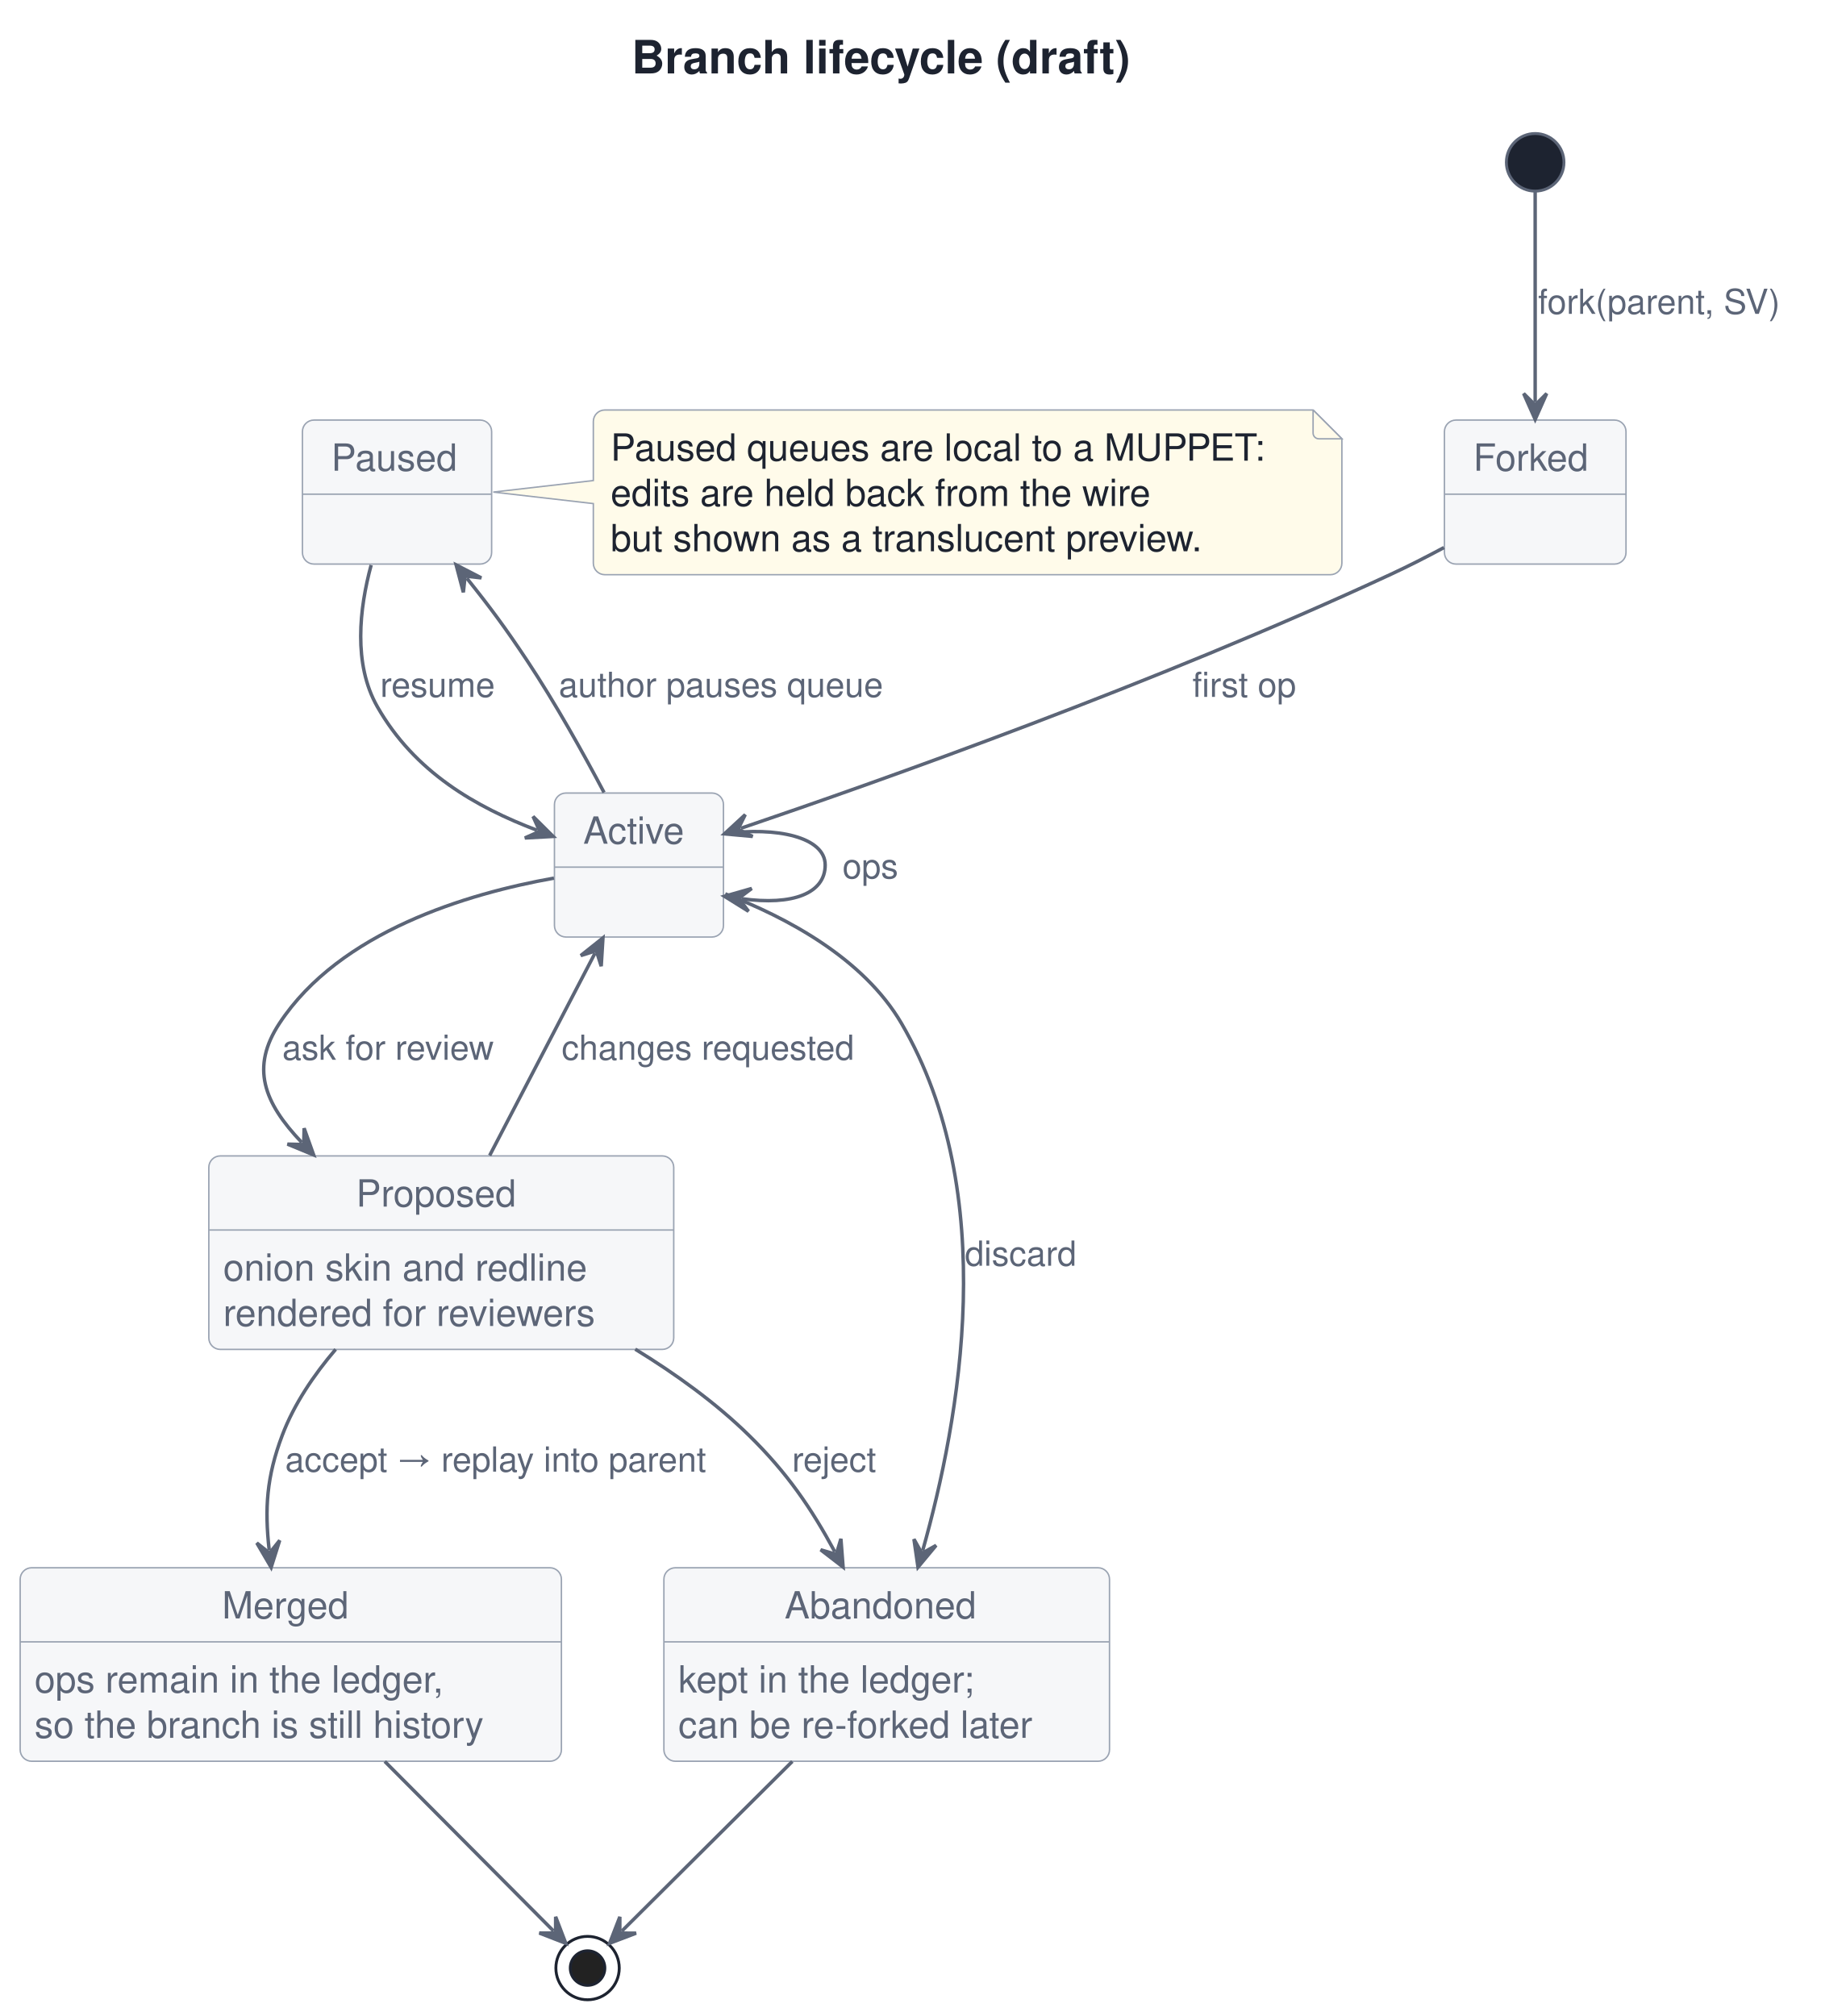
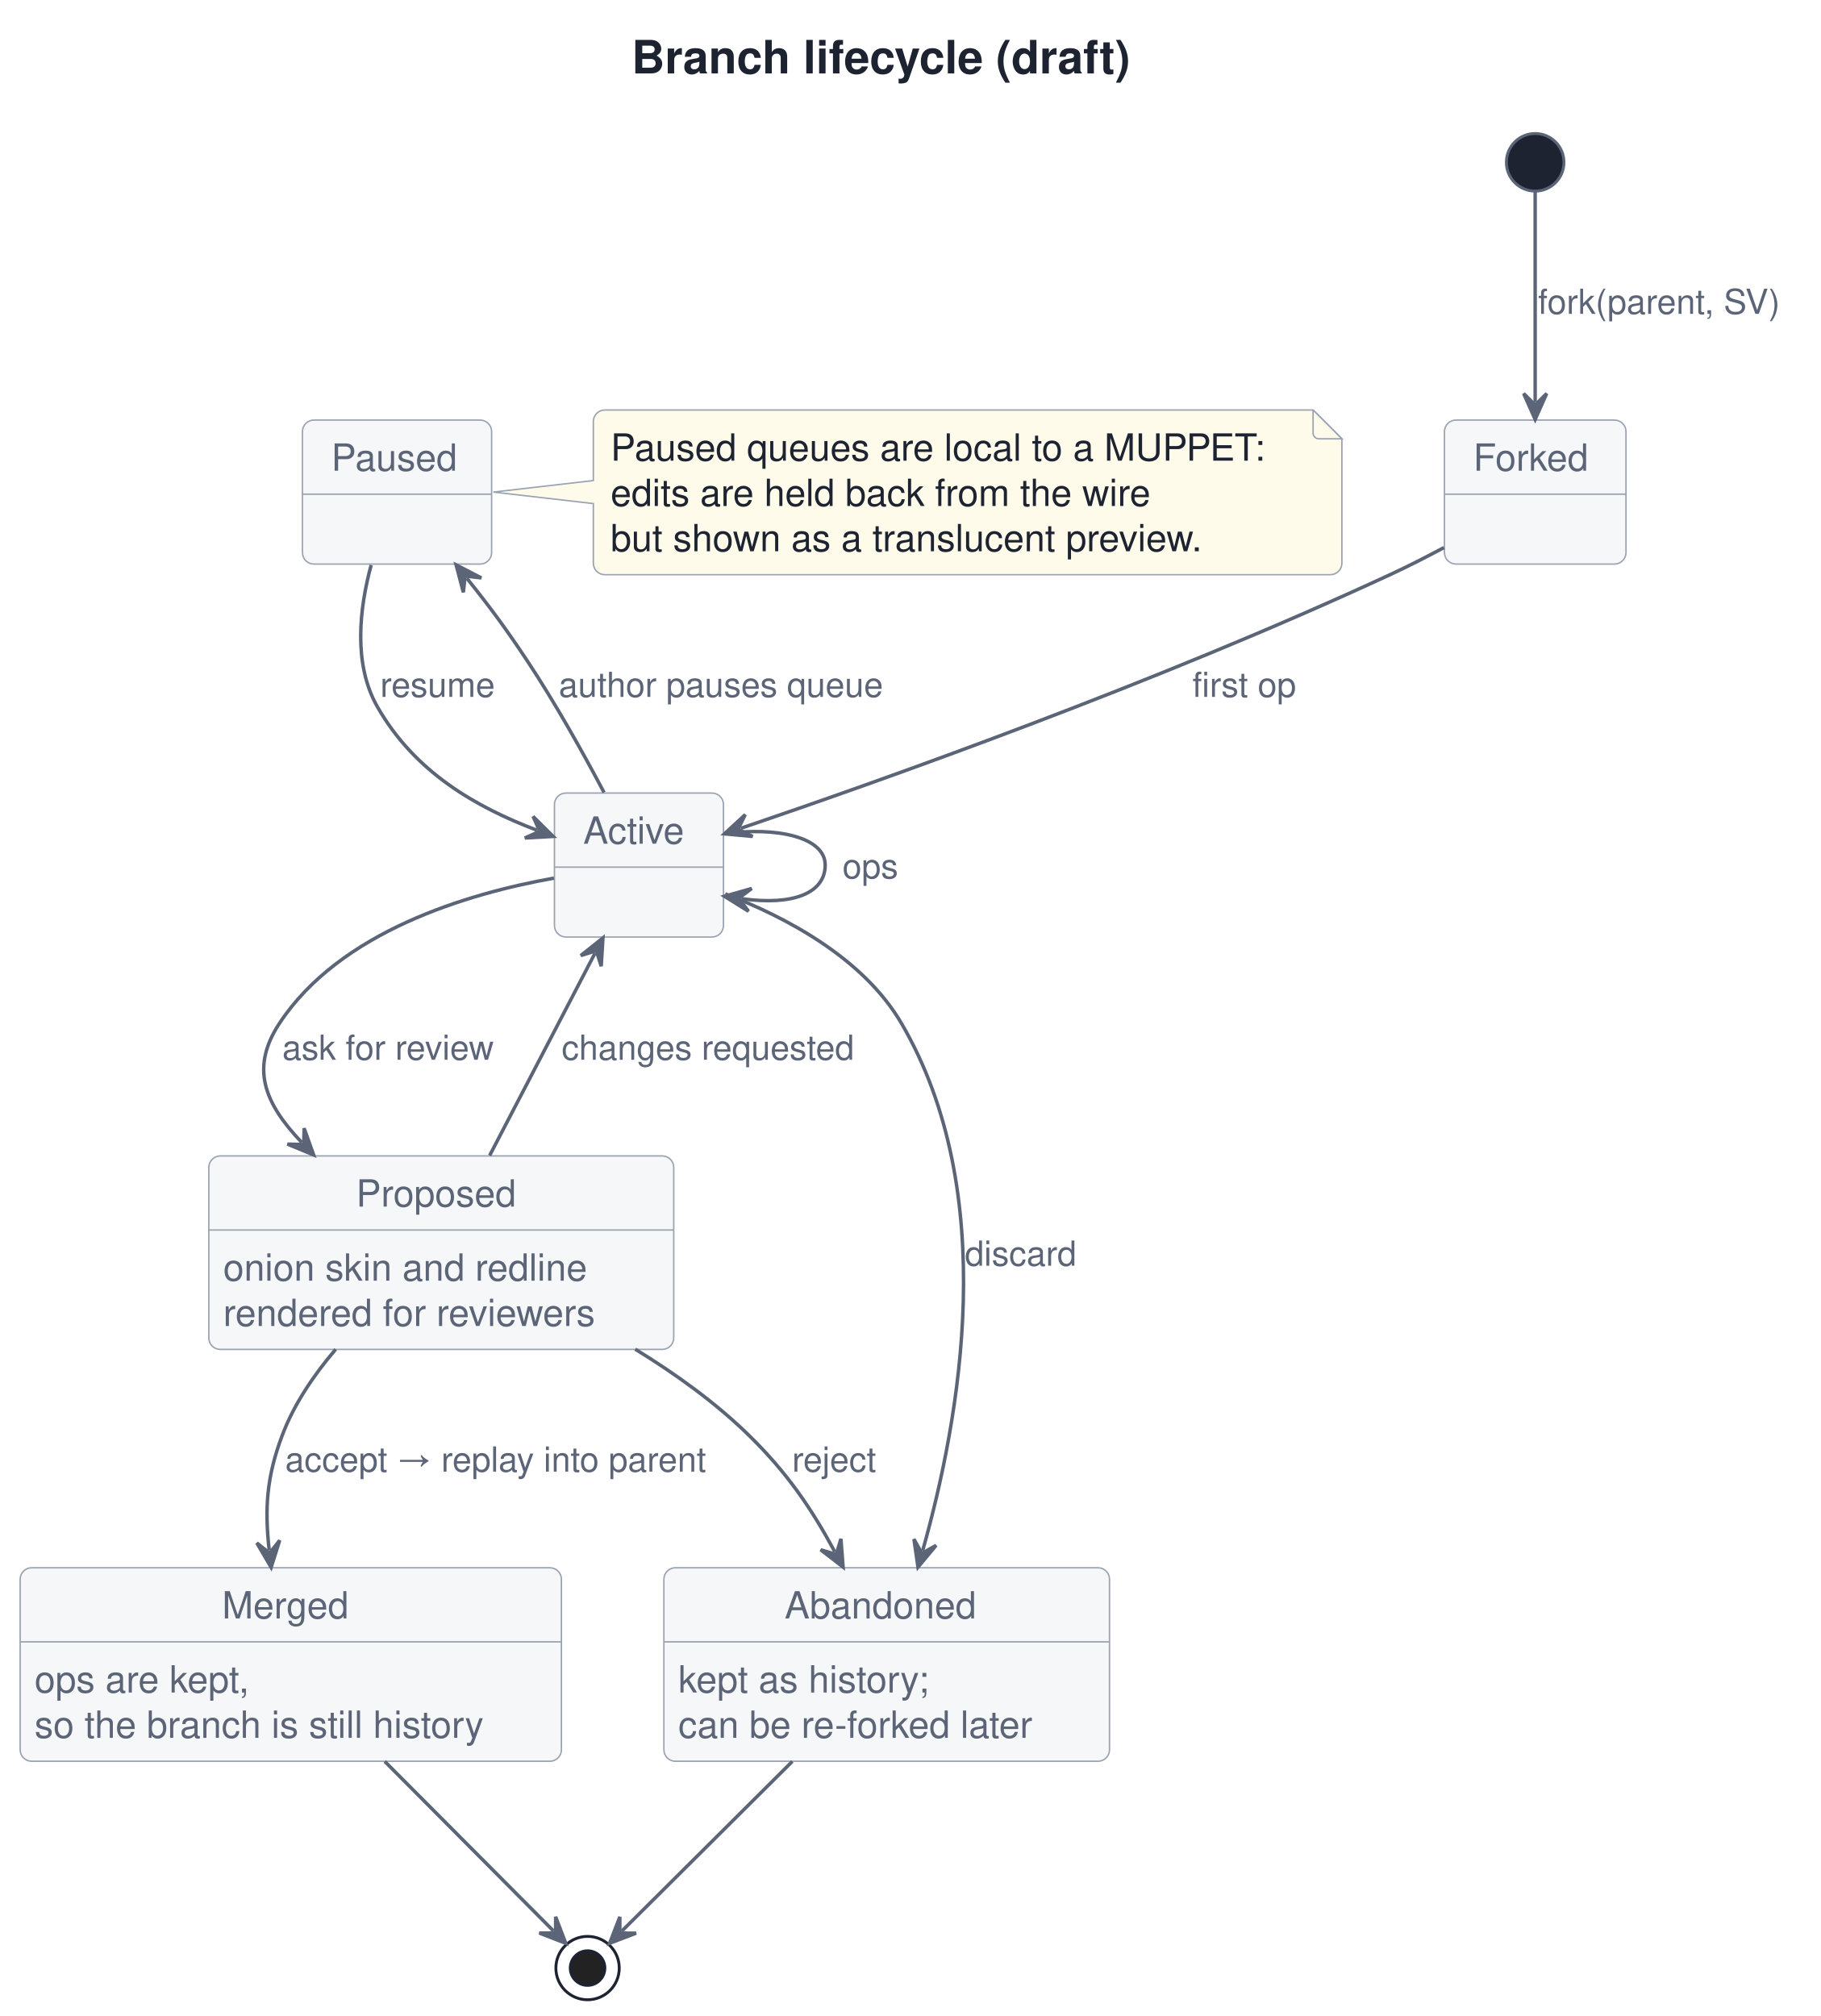
<svg xmlns="http://www.w3.org/2000/svg" contentStyleType="text/css" data-diagram-type="STATE" height="700px" preserveAspectRatio="none" style="width:632px;height:700px;" version="1.1" viewBox="0 0 632 700" width="632px" zoomAndPan="magnify">
  <defs />
  <g>
    <g class="title" data-source-line="2">
      <text fill="#1D2330" font-family="Helvetica" font-size="16" font-weight="bold" lengthAdjust="spacing" textLength="180.383" x="219.269" y="25.5">Branch lifecycle (draft)</text>
    </g>
    <ellipse cx="533" cy="56.359" fill="#1D2330" rx="10" ry="10" style="stroke:#5C6577;stroke-width:1;" />
    <g id="Forked">
      <rect fill="#F6F7F9" height="50" rx="4" ry="4" style="stroke:#9AA3B2;stroke-width:0.5;" width="63.037" x="501.5" y="145.859" />
      <line style="stroke:#9AA3B2;stroke-width:0.5;" x1="501.5" x2="564.537" y1="171.589" y2="171.589" />
      <text fill="#5C6577" font-family="Helvetica" font-size="13" lengthAdjust="spacing" textLength="43.037" x="511.5" y="163.453">Forked</text>
    </g>
    <g id="Active">
      <rect fill="#F6F7F9" height="50" rx="4" ry="4" style="stroke:#9AA3B2;stroke-width:0.5;" width="58.683" x="192.5" y="275.359" />
      <line style="stroke:#9AA3B2;stroke-width:0.5;" x1="192.5" x2="251.183" y1="301.089" y2="301.089" />
      <text fill="#5C6577" font-family="Helvetica" font-size="13" lengthAdjust="spacing" textLength="38.683" x="202.5" y="292.953">Active</text>
    </g>
    <g id="Paused">
      <rect fill="#F6F7F9" height="50" rx="4" ry="4" style="stroke:#9AA3B2;stroke-width:0.5;" width="65.69" x="105" y="145.859" />
      <line style="stroke:#9AA3B2;stroke-width:0.5;" x1="105" x2="170.69" y1="171.589" y2="171.589" />
      <text fill="#5C6577" font-family="Helvetica" font-size="13" lengthAdjust="spacing" textLength="45.69" x="115" y="163.453">Paused</text>
    </g>
    <g id="Proposed">
      <rect fill="#F6F7F9" height="67.189" rx="4" ry="4" style="stroke:#9AA3B2;stroke-width:0.5;" width="161.419" x="72.5" y="401.359" />
      <line style="stroke:#9AA3B2;stroke-width:0.5;" x1="72.5" x2="233.919" y1="427.089" y2="427.089" />
      <text fill="#5C6577" font-family="Helvetica" font-size="13" lengthAdjust="spacing" textLength="59.148" x="123.636" y="418.953">Proposed</text>
      <text fill="#5C6577" font-family="Helvetica" font-size="13" lengthAdjust="spacing" textLength="134.824" x="77.5" y="444.683">onion skin and redline</text>
      <text fill="#5C6577" font-family="Helvetica" font-size="13" lengthAdjust="spacing" textLength="141.419" x="77.5" y="460.412">rendered for reviewers</text>
    </g>
    <g id="Merged">
      <rect fill="#F6F7F9" height="67.189" rx="4" ry="4" style="stroke:#9AA3B2;stroke-width:0.5;" width="187.921" x="7" y="544.359" />
      <line style="stroke:#9AA3B2;stroke-width:0.5;" x1="7" x2="194.921" y1="570.089" y2="570.089" />
      <text fill="#5C6577" font-family="Helvetica" font-size="13" lengthAdjust="spacing" textLength="47.728" x="77.096" y="561.953">Merged</text>
-       <text fill="#5C6577" font-family="Helvetica" font-size="13" lengthAdjust="spacing" textLength="152.458" x="12" y="587.683">ops remain in the ledger,</text>
+       <text fill="#5C6577" font-family="Helvetica" font-size="13" lengthAdjust="spacing" textLength="80.374" x="12" y="587.683">ops are kept,</text>
      <text fill="#5C6577" font-family="Helvetica" font-size="13" lengthAdjust="spacing" textLength="167.921" x="12" y="603.412">so the branch is still history</text>
    </g>
    <g id="Abandoned">
      <rect fill="#F6F7F9" height="67.189" rx="4" ry="4" style="stroke:#9AA3B2;stroke-width:0.5;" width="154.716" x="230.5" y="544.359" />
      <line style="stroke:#9AA3B2;stroke-width:0.5;" x1="230.5" x2="385.216" y1="570.089" y2="570.089" />
      <text fill="#5C6577" font-family="Helvetica" font-size="13" lengthAdjust="spacing" textLength="70.884" x="272.416" y="561.953">Abandoned</text>
-       <text fill="#5C6577" font-family="Helvetica" font-size="13" lengthAdjust="spacing" textLength="111.3" x="235.5" y="587.683">kept in the ledger;</text>
+       <text fill="#5C6577" font-family="Helvetica" font-size="13" lengthAdjust="spacing" textLength="94.269" x="235.5" y="587.683">kept as history;</text>
      <text fill="#5C6577" font-family="Helvetica" font-size="13" lengthAdjust="spacing" textLength="134.716" x="235.5" y="603.412">can be re-forked later</text>
    </g>
    <ellipse cx="204" cy="683.359" fill="none" rx="11" ry="11" style="stroke:#1D2330;stroke-width:1;" />
    <ellipse cx="204" cy="683.359" fill="#222222" rx="6" ry="6" style="stroke:#1D2330;stroke-width:1;" />
    <g class="entity" data-entity="GMN2" data-source-line="22" data-uid="ent0003" id="entity_GMN2">
      <path d="M206,146.359 L206,166.859 L171.26,170.859 L206,174.859 L206,195.548 A4,4 0 0 0 210,199.548 L461.894,199.548 A4,4 0 0 0 465.894,195.548 L465.894,152.359 L455.894,142.359 L210,142.359 A4,4 0 0 0 206,146.359" fill="#FFFBEA" style="stroke:#9AA3B2;stroke-width:0.5;" />
      <path d="M455.894,142.359 L455.894,150.359 A2,2 0 0 0 457.894,152.359 L465.894,152.359 L455.894,142.359" fill="#FFFBEA" style="stroke:#9AA3B2;stroke-width:0.5;" />
      <text fill="#1D2330" font-family="Helvetica" font-size="13" lengthAdjust="spacing" textLength="238.894" x="212" y="159.953">Paused queues are local to a MUPPET:</text>
      <text fill="#1D2330" font-family="Helvetica" font-size="13" lengthAdjust="spacing" textLength="202.376" x="212" y="175.683">edits are held back from the wire</text>
      <text fill="#1D2330" font-family="Helvetica" font-size="13" lengthAdjust="spacing" textLength="221.92" x="212" y="191.412">but shown as a translucent preview.</text>
    </g>
    <g class="link" data-entity-1=".start." data-entity-2="Forked" data-source-line="4" data-uid="lnk4" id="link_.start._Forked">
      <path d="M533,66.569 C533,83.669 533,114.869 533,139.639" fill="none" id="*start*-to-Forked" style="stroke:#5C6577;stroke-width:1.2;" />
      <polygon fill="#5C6577" points="533,145.639,537,136.639,533,140.639,529,136.639,533,145.639" style="stroke:#5C6577;stroke-width:1.2;" />
      <text fill="#5C6577" font-family="Helvetica" font-size="12" lengthAdjust="spacing" textLength="90.92" x="534" y="108.984">fork(parent, SV)</text>
    </g>
    <g class="link" data-entity-1="Forked" data-entity-2="Active" data-source-line="5" data-uid="lnk6" id="link_Forked_Active">
      <path d="M501.33,190.129 C495.32,193.349 489.02,196.569 483,199.359 C401.13,237.339 306.121,270.99 257.191,287.61" fill="none" id="Forked-to-Active" style="stroke:#5C6577;stroke-width:1.2;" />
      <polygon fill="#5C6577" points="251.51,289.539,261.318,290.432,256.244,287.931,258.745,282.857,251.51,289.539" style="stroke:#5C6577;stroke-width:1.2;" />
      <text fill="#5C6577" font-family="Helvetica" font-size="12" lengthAdjust="spacing" textLength="40.043" x="414" y="241.984">first op</text>
    </g>
    <g class="link" data-entity-1="Active" data-entity-2="Active" data-source-line="6" data-uid="lnk7" id="link_Active_Active">
      <path d="M251.52,289.509 C269.49,286.989 286.5,290.609 286.5,300.359 C286.5,310.109 275.432,314.563 257.462,312.043" fill="none" id="Active-to-Active" style="stroke:#5C6577;stroke-width:1.2;" />
      <polygon fill="#5C6577" points="251.52,311.209,259.877,316.421,256.471,311.904,260.988,308.498,251.52,311.209" style="stroke:#5C6577;stroke-width:1.2;" />
      <text fill="#5C6577" font-family="Helvetica" font-size="12" lengthAdjust="spacing" textLength="20.877" x="292.5" y="304.984">ops</text>
    </g>
    <g class="link" data-entity-1="Active" data-entity-2="Paused" data-source-line="7" data-uid="lnk9" id="link_Active_Paused">
      <path d="M209.72,275.159 C202.45,261.419 192.77,244.079 183,229.359 C175.5,218.059 170.155,210.839 162.115,200.819" fill="none" id="Active-to-Paused" style="stroke:#5C6577;stroke-width:1.2;" />
      <polygon fill="#5C6577" points="158.36,196.139,160.873,205.662,161.489,200.039,167.112,200.656,158.36,196.139" style="stroke:#5C6577;stroke-width:1.2;" />
      <text fill="#5C6577" font-family="Helvetica" font-size="12" lengthAdjust="spacing" textLength="119.695" x="194" y="241.984">author pauses queue</text>
    </g>
    <g class="link" data-entity-1="Paused" data-entity-2="Active" data-source-line="8" data-uid="lnk10" id="link_Paused_Active">
      <path d="M128.86,196.199 C124.78,211.289 122.56,230.549 131,245.359 C144,268.189 165.263,280.224 186.453,288.294" fill="none" id="Paused-to-Active" style="stroke:#5C6577;stroke-width:1.2;" />
      <polygon fill="#5C6577" points="192.06,290.429,185.073,283.488,187.387,288.65,182.226,290.964,192.06,290.429" style="stroke:#5C6577;stroke-width:1.2;" />
      <text fill="#5C6577" font-family="Helvetica" font-size="12" lengthAdjust="spacing" textLength="42.451" x="132" y="241.984">resume</text>
    </g>
    <g class="link" data-entity-1="Active" data-entity-2="Proposed" data-source-line="9" data-uid="lnk12" id="link_Active_Proposed">
      <path d="M192.33,304.909 C162.5,310.229 118.04,323.359 97,355.359 C86.98,370.609 91.502,382.755 104.762,396.675" fill="none" id="Active-to-Proposed" style="stroke:#5C6577;stroke-width:1.2;" />
      <polygon fill="#5C6577" points="108.9,401.019,105.589,391.744,105.451,397.399,99.796,397.262,108.9,401.019" style="stroke:#5C6577;stroke-width:1.2;" />
      <text fill="#5C6577" font-family="Helvetica" font-size="12" lengthAdjust="spacing" textLength="80.543" x="98" y="367.984">ask for review</text>
    </g>
    <g class="link" data-entity-1="Proposed" data-entity-2="Active" data-source-line="10" data-uid="lnk13" id="link_Proposed_Active">
      <path d="M170,401.219 C182.17,377.849 195.531,352.202 206.571,330.982" fill="none" id="Proposed-to-Active" style="stroke:#5C6577;stroke-width:1.2;" />
      <polygon fill="#5C6577" points="209.34,325.659,201.638,331.797,207.032,330.095,208.735,335.49,209.34,325.659" style="stroke:#5C6577;stroke-width:1.2;" />
      <text fill="#5C6577" font-family="Helvetica" font-size="12" lengthAdjust="spacing" textLength="109.4" x="195" y="367.984">changes requested</text>
    </g>
    <g class="link" data-entity-1="Proposed" data-entity-2="Merged" data-source-line="11" data-uid="lnk15" id="link_Proposed_Merged">
      <path d="M116.54,468.519 C108.98,477.379 102.08,487.539 98,498.359 C92.56,512.779 91.839,523.797 93.469,538.277" fill="none" id="Proposed-to-Merged" style="stroke:#5C6577;stroke-width:1.2;" />
      <polygon fill="#5C6577" points="94.14,544.239,97.108,534.848,93.581,539.271,89.158,535.743,94.14,544.239" style="stroke:#5C6577;stroke-width:1.2;" />
      <text fill="#5C6577" font-family="Helvetica" font-size="12" lengthAdjust="spacing" textLength="156.65" x="99" y="510.984">accept → replay into parent</text>
    </g>
    <g class="link" data-entity-1="Proposed" data-entity-2="Abandoned" data-source-line="12" data-uid="lnk17" id="link_Proposed_Abandoned">
      <path d="M220.55,468.469 C234.52,477.029 248.48,487.069 260,498.359 C273.35,511.439 281.667,523.681 289.867,538.851" fill="none" id="Proposed-to-Abandoned" style="stroke:#5C6577;stroke-width:1.2;" />
      <polygon fill="#5C6577" points="292.72,544.129,291.959,534.31,290.342,539.731,284.921,538.114,292.72,544.129" style="stroke:#5C6577;stroke-width:1.2;" />
      <text fill="#5C6577" font-family="Helvetica" font-size="12" lengthAdjust="spacing" textLength="32.197" x="275" y="510.984">reject</text>
    </g>
    <g class="link" data-entity-1="Active" data-entity-2="Abandoned" data-source-line="13" data-uid="lnk18" id="link_Active_Abandoned">
      <path d="M251.8,310.369 C272.92,318.479 299.76,332.669 313,355.359 C347.5,414.499 333.239,492.705 320.349,538.395" fill="none" id="Active-to-Abandoned" style="stroke:#5C6577;stroke-width:1.2;" />
      <polygon fill="#5C6577" points="318.72,544.169,325.013,536.594,320.078,539.357,317.314,534.421,318.72,544.169" style="stroke:#5C6577;stroke-width:1.2;" />
      <text fill="#5C6577" font-family="Helvetica" font-size="12" lengthAdjust="spacing" textLength="42.047" x="335" y="439.484">discard</text>
    </g>
    <g class="link" data-entity-1="Merged" data-entity-2=".end." data-source-line="14" data-uid="lnk20" id="link_Merged_.end.">
      <path d="M133.59,611.609 C155.75,633.879 179.109,657.335 192.199,670.495" fill="none" id="Merged-to-*end*" style="stroke:#5C6577;stroke-width:1.2;" />
      <polygon fill="#5C6577" points="196.43,674.749,192.919,665.548,192.904,671.204,187.247,671.189,196.43,674.749" style="stroke:#5C6577;stroke-width:1.2;" />
    </g>
    <g class="link" data-entity-1="Abandoned" data-entity-2=".end." data-source-line="15" data-uid="lnk21" id="link_Abandoned_.end.">
      <path d="M275.09,611.609 C252.72,633.879 229.122,657.356 215.902,670.516" fill="none" id="Abandoned-to-*end*" style="stroke:#5C6577;stroke-width:1.2;" />
      <polygon fill="#5C6577" points="211.65,674.749,220.85,671.235,215.194,671.222,215.206,665.565,211.65,674.749" style="stroke:#5C6577;stroke-width:1.2;" />
    </g>
  </g>
</svg>
